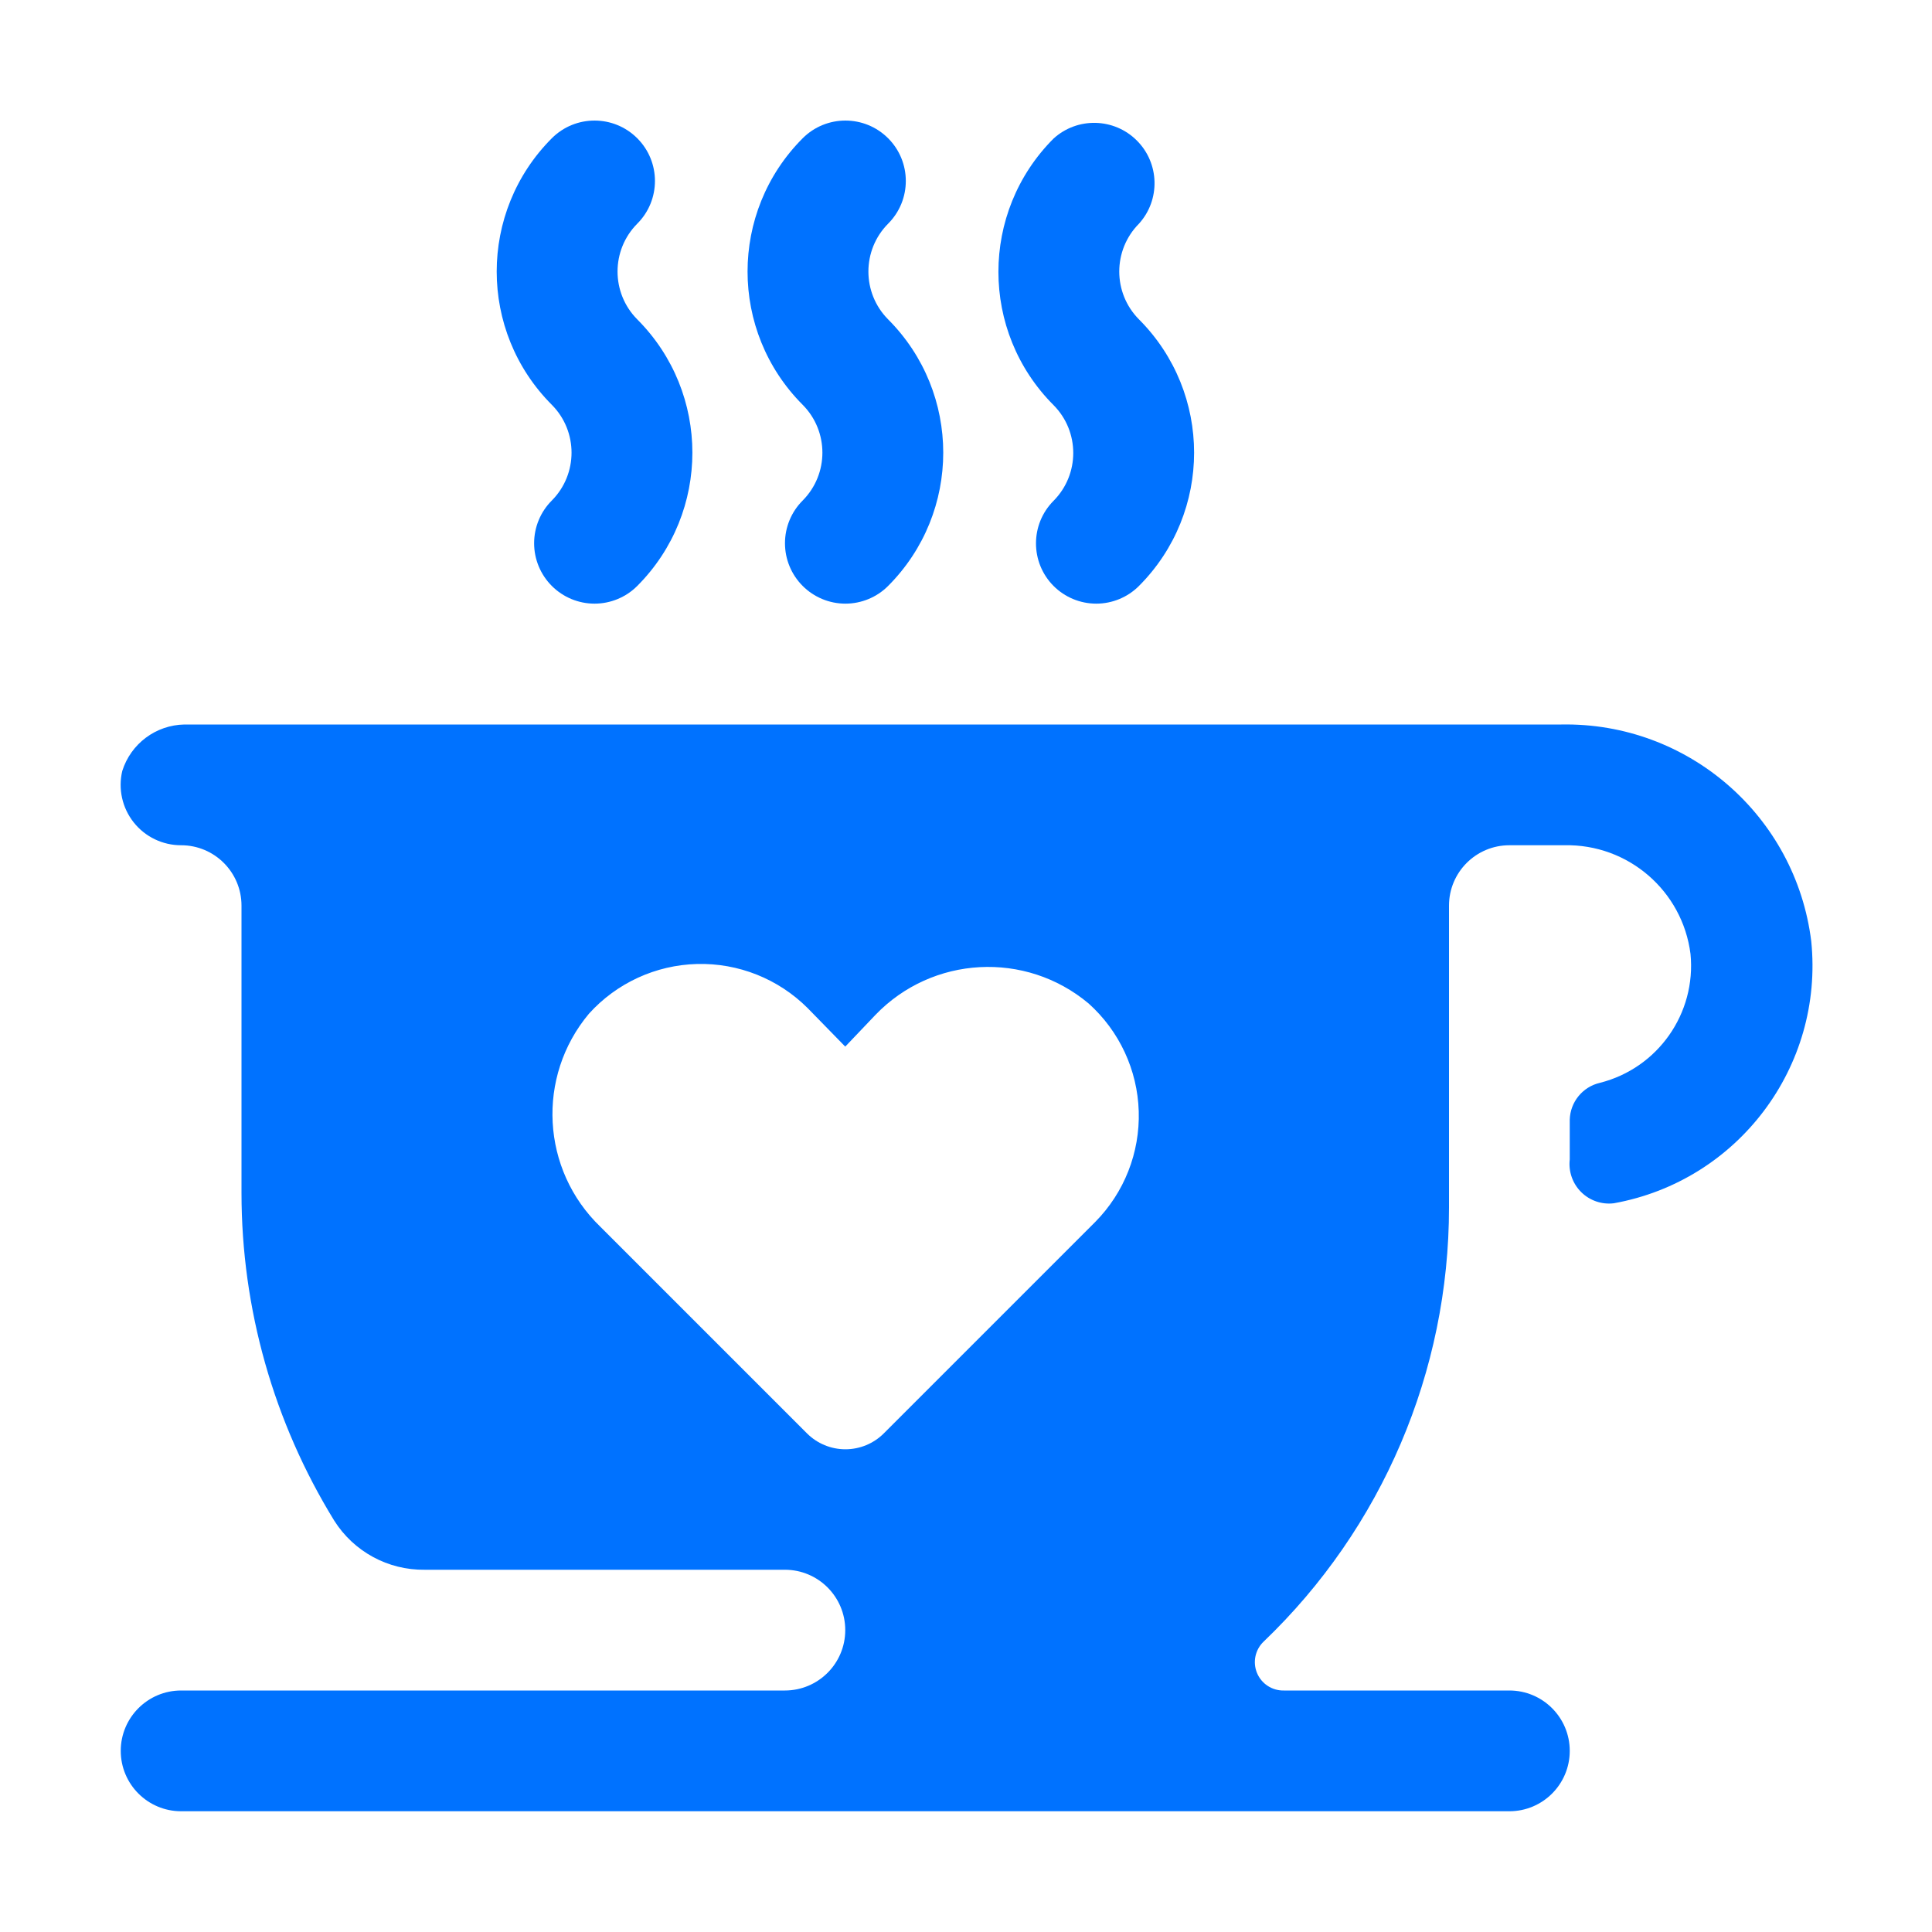
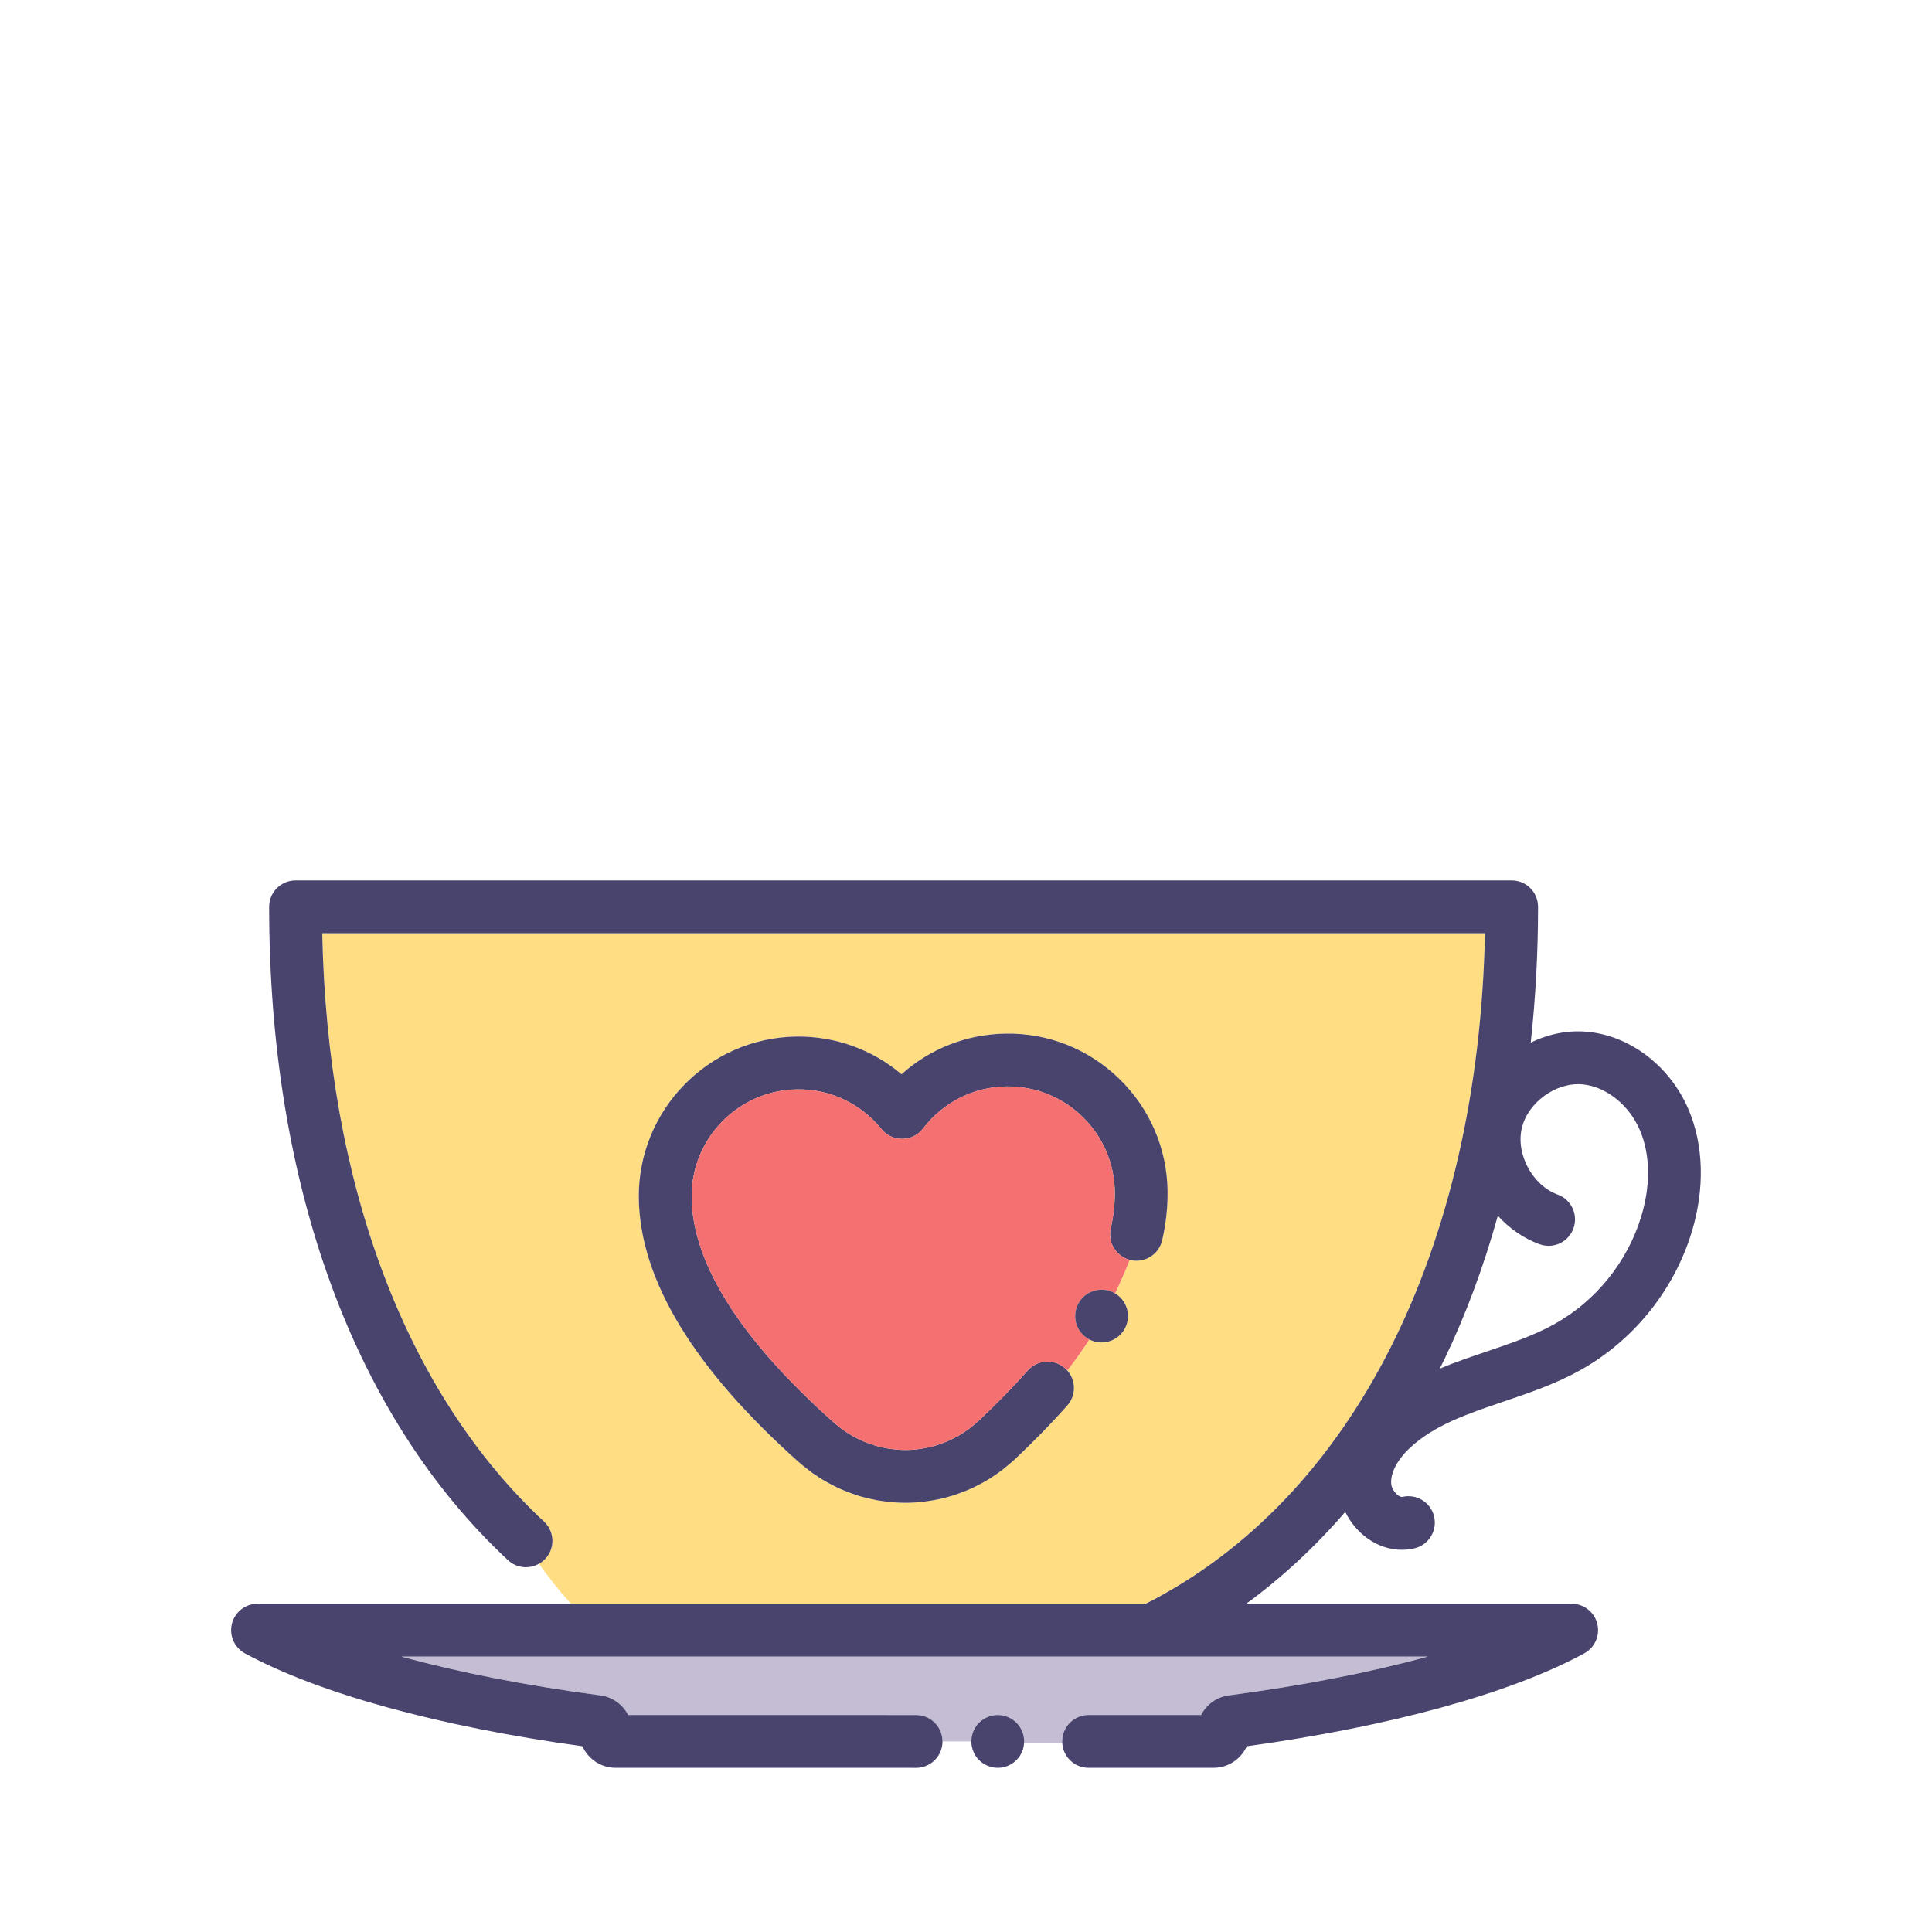
- <svg xmlns="http://www.w3.org/2000/svg" viewBox="0 0 64 64">
-   <defs>
-     <style>.cls-1{fill:#0072ff;}</style>
-   </defs>
-   <g data-name="Layer 2" id="Layer_2">
-     <path class="cls-1" d="M18.28,19.41a2,2,0,0,0,2.83,0,6.25,6.25,0,0,0,0-8.83,2.25,2.25,0,0,1,0-3.17,2,2,0,0,0-2.83-2.83,6.25,6.25,0,0,0,0,8.83,2.25,2.25,0,0,1,0,3.17A2,2,0,0,0,18.28,19.41Z" />
-     <path class="cls-1" d="M26.59,19.41a2,2,0,0,0,2.83,0,6.25,6.25,0,0,0,0-8.83,2.25,2.25,0,0,1,0-3.17,2,2,0,0,0-2.83-2.83,6.25,6.25,0,0,0,0,8.83,2.25,2.25,0,0,1,0,3.17A2,2,0,0,0,26.59,19.41Z" />
-     <path class="cls-1" d="M34.9,19.41a2,2,0,0,0,2.83,0,6.25,6.25,0,0,0,0-8.83,2.25,2.25,0,0,1,0-3.17A2,2,0,0,0,34.9,4.59a6.25,6.25,0,0,0,0,8.83,2.25,2.25,0,0,1,0,3.17A2,2,0,0,0,34.9,19.41Z" />
-     <path class="cls-1" d="M51.72,24H6.11a2.2,2.2,0,0,0-2.06,1.54A2,2,0,0,0,6,28a2,2,0,0,1,2,2v9.52a20.72,20.72,0,0,0,3.07,10.85,3.49,3.49,0,0,0,3,1.63H26a2,2,0,0,1,0,4H6a2,2,0,0,0,0,4H50a2,2,0,0,0,0-4H42.53a.94.94,0,0,1-.67-1.62A19.9,19.9,0,0,0,48,40V30a2,2,0,0,1,2-2h1.82A4.12,4.12,0,0,1,56,31.6a4,4,0,0,1-3,4.27,1.29,1.29,0,0,0-1,1.22v1.32a1.31,1.31,0,0,0,1.46,1.45A8,8,0,0,0,60,31.18,8.19,8.19,0,0,0,51.72,24ZM36.28,40.48l-7,7a1.8,1.8,0,0,1-2.55,0l-6.84-6.84a5.18,5.18,0,0,1-.38-7.06,5,5,0,0,1,7.24-.19L28,34.67,29,33.62a5.18,5.18,0,0,1,7.06-.38A5,5,0,0,1,36.28,40.48Z" />
+ <svg xmlns="http://www.w3.org/2000/svg" width="512" height="512">
+   <g>
+     <rect fill="none" id="canvas_background" height="402" width="582" y="-1" x="-1" />
+   </g>
+   <g>
+     <path fill="#ffde83" id="svg_2" d="m85.4,247.32c1.36,66.6 22.1,121.77 58.76,155.9c2.83,2.63 2.99,7.06 0.36,9.89c-0.26,0.28 -0.56,0.53 -0.86,0.76c-0.13,0.1 -0.26,0.21 -0.4,0.3c-0.14,0.09 -0.29,0.16 -0.44,0.24c0.01,0.02 0.02,0.03 0.03,0.05c1.99,2.79 5.05,6.84 8.49,10.55l152.3,0c54.85,-27.85 88.14,-93.82 89.89,-177.69l-308.13,0zm222.59,81.35c-0.86,3.77 -4.61,6.13 -8.38,5.27c-0.08,-0.02 -0.15,-0.05 -0.22,-0.07c-0.92,2.35 -2.21,5.41 -3.9,8.89c0.11,0.06 0.22,0.12 0.32,0.19c0.39,0.26 0.74,0.55 1.07,0.87c0.32,0.33 0.61,0.68 0.87,1.07c0.25,0.38 0.47,0.78 0.64,1.21c0.18,0.42 0.31,0.86 0.4,1.31c0.09,0.45 0.14,0.91 0.14,1.36c0,0.46 -0.05,0.92 -0.14,1.37c-0.09,0.45 -0.22,0.89 -0.4,1.31c-0.17,0.42 -0.39,0.83 -0.64,1.21c-0.26,0.38 -0.55,0.74 -0.87,1.06c-1.31,1.31 -3.11,2.05 -4.95,2.05c-0.46,0 -0.92,-0.04 -1.37,-0.13c-0.45,-0.09 -0.89,-0.23 -1.31,-0.4c-0.19,-0.08 -0.38,-0.17 -0.57,-0.27c-1.75,2.73 -3.69,5.5 -5.84,8.22c2.32,2.61 2.38,6.6 0.01,9.28c-4.14,4.67 -8.82,9.48 -13.92,14.27c-0.15,0.14 -0.29,0.27 -0.43,0.39c-0.33,0.3 -0.69,0.6 -1.04,0.89l-0.29,0.24c-0.61,0.52 -1.21,1.02 -1.83,1.49c-0.49,0.37 -0.99,0.71 -1.49,1.06l-0.12,0.07c-0.63,0.44 -1.27,0.86 -1.93,1.26c-0.53,0.32 -1.08,0.63 -1.62,0.93c-0.7,0.38 -1.41,0.74 -2.12,1.08c-0.53,0.25 -1.06,0.49 -1.6,0.72c-0.69,0.3 -1.43,0.58 -2.32,0.9l-0.23,0.08c-0.43,0.16 -0.87,0.31 -1.3,0.45c-0.96,0.3 -1.88,0.53 -2.57,0.7l-0.29,0.07c-0.37,0.1 -0.74,0.19 -1.12,0.27c-1.05,0.22 -2.05,0.37 -2.89,0.49l-0.22,0.03c-0.31,0.05 -0.62,0.1 -0.93,0.14c-1.4,0.15 -2.71,0.24 -3.99,0.26l-0.68,0c-1.09,0 -2.26,-0.05 -3.51,-0.15c-0.29,-0.03 -0.6,-0.06 -0.91,-0.11l-0.21,-0.02c-0.86,-0.1 -1.87,-0.22 -2.94,-0.41c-0.36,-0.07 -0.74,-0.15 -1.11,-0.24l-0.3,-0.06c-1.01,-0.22 -1.81,-0.42 -2.59,-0.63c-0.45,-0.13 -0.9,-0.28 -1.35,-0.42l-0.17,-0.06c-0.88,-0.28 -1.66,-0.56 -2.38,-0.85c-0.54,-0.21 -1.07,-0.43 -1.59,-0.66c-0.71,-0.31 -1.45,-0.66 -2.18,-1.04c-0.54,-0.27 -1.08,-0.56 -1.62,-0.87c-0.68,-0.38 -1.34,-0.79 -2,-1.21l-0.09,-0.06c-0.51,-0.33 -1.02,-0.66 -1.52,-1.01c-0.62,-0.45 -1.23,-0.93 -1.84,-1.42l-0.34,-0.26c-0.36,-0.28 -0.71,-0.56 -1.05,-0.86c-0.16,-0.12 -0.31,-0.24 -0.45,-0.37c-27.88,-24.82 -42.17,-48.35 -42.48,-69.93c-0.33,-23.34 18.39,-42.59 41.72,-42.92c10.34,-0.13 20.17,3.43 27.9,9.99c7.54,-6.77 17.25,-10.62 27.6,-10.77c11.31,-0.19 21.99,4.09 30.1,11.97c8.1,7.88 12.66,18.45 12.81,29.75c0.06,4.24 -0.42,8.62 -1.43,13.03z" class="st2" />
+     <path fill="#c5bdd3" id="svg_3" d="m378.39,439.01c-15.23,4.19 -33.09,7.69 -52.76,10.29c-3.23,0.43 -5.93,2.44 -7.33,5.19l-29.82,0c-3.7,0 -6.72,2.87 -6.97,6.5c-0.02,0.17 -0.03,0.33 -0.03,0.5s0.01,0.33 0.03,0.5l-10.12,0c0.01,-0.17 0.02,-0.33 0.02,-0.5s-0.01,-0.33 -0.02,-0.5c-0.02,-0.29 -0.06,-0.58 -0.12,-0.87c-0.09,-0.44 -0.22,-0.88 -0.39,-1.31c-0.18,-0.42 -0.4,-0.83 -0.65,-1.2c-0.25,-0.39 -0.55,-0.75 -0.87,-1.07c-0.32,-0.32 -0.68,-0.61 -1.06,-0.87c-0.38,-0.25 -0.79,-0.47 -1.21,-0.64c-0.42,-0.18 -0.86,-0.31 -1.31,-0.4c-0.9,-0.18 -1.83,-0.18 -2.74,0c-0.44,0.09 -0.88,0.22 -1.3,0.4c-0.43,0.17 -0.83,0.39 -1.21,0.64c-0.39,0.26 -0.74,0.55 -1.07,0.87c-0.32,0.32 -0.61,0.68 -0.87,1.07c-0.25,0.37 -0.47,0.78 -0.64,1.2c-0.18,0.43 -0.31,0.87 -0.4,1.31c-0.06,0.29 -0.09,0.58 -0.11,0.87c-0.02,0.17 -0.03,0.33 -0.03,0.5l-7.64,0l0,-0.04c0,-0.16 -0.01,-0.31 -0.03,-0.46c-0.25,-3.63 -3.28,-6.49 -6.97,-6.49l-0.05,0l-76.26,-0.01c-1.41,-2.75 -4.1,-4.76 -7.33,-5.19c-19.68,-2.6 -37.53,-6.1 -52.77,-10.29l272.03,0z" class="st12" />
+     <path fill="#48446d" id="svg_4" d="m447.52,294.12c-4.87,-11.49 -15.39,-19.61 -26.8,-20.68c-5.22,-0.5 -10.42,0.59 -15.06,2.86c1.27,-11.69 1.94,-23.71 1.94,-35.98c0,-3.87 -3.13,-7 -7,-7l-322.27,0c-3.86,0 -7,3.13 -7,7c0,73.66 22.48,135.15 63.29,173.14c2.29,2.13 5.61,2.42 8.2,0.95c0.15,-0.08 0.3,-0.15 0.44,-0.24c0.14,-0.09 0.27,-0.2 0.4,-0.3c0.3,-0.23 0.6,-0.48 0.86,-0.76c2.63,-2.83 2.47,-7.26 -0.36,-9.89c-36.66,-34.13 -57.4,-89.3 -58.76,-155.9l308.13,0c-1.75,83.87 -35.04,149.84 -89.89,177.69l-235.39,0c-3.2,0 -6,2.17 -6.78,5.28c-0.79,3.1 0.63,6.34 3.44,7.87c19.63,10.65 51.31,19.36 89.44,24.62c1.5,3.36 4.88,5.71 8.8,5.71l77.56,0l1.67,0.01l0.45,0c3.68,-0.03 6.67,-2.9 6.92,-6.51c0.01,-0.17 0.02,-0.33 0.02,-0.5l0,-0.04c0,-0.16 -0.01,-0.31 -0.03,-0.46c-0.25,-3.63 -3.28,-6.49 -6.97,-6.49l-0.05,0l-76.26,-0.01c-1.41,-2.75 -4.1,-4.76 -7.33,-5.19c-19.68,-2.6 -37.53,-6.1 -52.77,-10.29l272.03,0c-15.23,4.19 -33.09,7.69 -52.76,10.29c-3.23,0.43 -5.93,2.44 -7.33,5.19l-29.82,0c-3.7,0 -6.72,2.87 -6.97,6.5c-0.02,0.17 -0.03,0.33 -0.03,0.5s0.01,0.33 0.03,0.5c0.25,3.63 3.27,6.5 6.97,6.5l33.13,0c3.91,0 7.29,-2.35 8.8,-5.71c38.12,-5.26 69.8,-13.97 89.43,-24.62c2.82,-1.53 4.24,-4.77 3.45,-7.87c-0.79,-3.11 -3.58,-5.28 -6.79,-5.28l-86.24,0c9.51,-6.96 18.29,-15.11 26.25,-24.34c1.32,2.71 3.28,5.12 5.76,6.92c2.83,2.06 6.01,3.12 9.22,3.12c1.12,0 2.26,-0.13 3.38,-0.39c3.76,-0.9 6.08,-4.68 5.18,-8.44c-0.89,-3.76 -4.67,-6.08 -8.43,-5.18c-0.24,0.06 -0.68,-0.11 -1.12,-0.43c-0.98,-0.71 -1.73,-1.98 -1.82,-3.07c-0.22,-2.8 1.59,-6.31 4.86,-9.4c6.45,-6.11 15.42,-9.15 24.93,-12.37c6.72,-2.28 13.66,-4.63 20.16,-8.23c14.22,-7.87 25.07,-21.31 29.75,-36.88c3.42,-11.37 3.11,-22.81 -0.86,-32.2zm-12.55,28.17c-3.64,12.09 -12.07,22.54 -23.12,28.66c-5.4,2.99 -11.46,5.04 -17.88,7.22c-4.13,1.4 -8.32,2.82 -12.41,4.53c0.44,-0.89 0.89,-1.78 1.32,-2.68c5.63,-11.73 10.32,-24.41 14.06,-37.83c3.02,3.32 6.77,5.97 11.05,7.54c3.63,1.33 7.65,-0.54 8.98,-4.17c1.33,-3.63 -0.53,-7.65 -4.16,-8.98c-6.64,-2.43 -11.1,-10.61 -9.54,-17.51c1.56,-6.89 9.09,-12.36 16.14,-11.7c6.26,0.59 12.37,5.5 15.21,12.22c2.71,6.38 2.84,14.45 0.35,22.7z" class="st6" />
+     <path fill="#48446d" id="svg_5" d="m271.41,461.49c0,0.17 -0.01,0.33 -0.02,0.5c-0.02,0.29 -0.06,0.58 -0.12,0.87c-0.09,0.45 -0.22,0.89 -0.39,1.31c-0.18,0.42 -0.4,0.83 -0.65,1.21c-0.25,0.38 -0.55,0.74 -0.87,1.06c-0.32,0.32 -0.68,0.62 -1.06,0.87c-0.38,0.25 -0.79,0.47 -1.21,0.65c-0.42,0.17 -0.86,0.31 -1.31,0.4c-0.45,0.09 -0.91,0.13 -1.37,0.13c-1.84,0 -3.64,-0.75 -4.95,-2.05c-0.32,-0.32 -0.61,-0.68 -0.87,-1.06c-0.25,-0.38 -0.47,-0.79 -0.64,-1.21c-0.18,-0.42 -0.31,-0.86 -0.4,-1.31c-0.06,-0.29 -0.09,-0.58 -0.11,-0.87c-0.02,-0.17 -0.03,-0.33 -0.03,-0.5s0.01,-0.33 0.03,-0.5c0.02,-0.29 0.05,-0.58 0.11,-0.87c0.09,-0.44 0.22,-0.88 0.4,-1.31c0.17,-0.42 0.39,-0.83 0.64,-1.2c0.26,-0.39 0.55,-0.75 0.87,-1.07c0.33,-0.32 0.68,-0.61 1.07,-0.87c0.38,-0.25 0.78,-0.47 1.21,-0.64c0.42,-0.18 0.86,-0.31 1.3,-0.4c0.91,-0.18 1.84,-0.18 2.74,0c0.45,0.09 0.89,0.22 1.31,0.4c0.42,0.17 0.83,0.39 1.21,0.64c0.38,0.26 0.74,0.55 1.06,0.87c0.32,0.32 0.62,0.68 0.87,1.07c0.25,0.37 0.47,0.78 0.65,1.2c0.17,0.43 0.3,0.87 0.39,1.31c0.06,0.29 0.1,0.58 0.12,0.87c0.01,0.17 0.02,0.33 0.02,0.5z" class="st6" />
+     <path fill="#48446d" id="svg_6" d="m309.42,315.64c0.06,4.24 -0.42,8.62 -1.43,13.03c-0.86,3.77 -4.61,6.13 -8.38,5.27c-0.08,-0.02 -0.15,-0.05 -0.22,-0.07c-0.33,-0.08 -0.65,-0.19 -0.95,-0.32c-3.07,-1.3 -4.86,-4.64 -4.09,-8c0.76,-3.32 1.12,-6.59 1.08,-9.71c-0.11,-7.57 -3.16,-14.64 -8.58,-19.91c-5.43,-5.27 -12.59,-8.1 -20.14,-8.01c-8.72,0.12 -16.78,4.19 -22.1,11.15c-1.3,1.7 -3.32,2.72 -5.46,2.75l-0.1,0c-2.11,0 -4.11,-0.95 -5.44,-2.6c-5.52,-6.81 -13.69,-10.66 -22.4,-10.52c-15.61,0.22 -28.14,13.1 -27.92,28.72c0.25,17.46 12.92,37.5 37.67,59.56c0.11,0.1 0.23,0.19 0.33,0.28c0.22,0.19 0.43,0.35 0.64,0.52l0.37,0.29c0.44,0.35 0.84,0.68 1.26,0.97c0.32,0.23 0.64,0.43 0.96,0.64l0.11,0.07c0.45,0.29 0.89,0.56 1.34,0.82c0.36,0.2 0.72,0.39 1.08,0.57c0.48,0.25 0.97,0.48 1.46,0.7c0.35,0.16 0.7,0.3 1.06,0.45c0.52,0.2 1.05,0.38 1.59,0.56l0.18,0.06c0.27,0.09 0.54,0.18 0.82,0.25c0.48,0.14 1.01,0.27 1.74,0.42l0.44,0.1c0.17,0.04 0.33,0.08 0.49,0.11c0.67,0.12 1.37,0.2 1.98,0.27c0.18,0.02 0.37,0.05 0.56,0.07l0.21,0.03c0.94,0.08 1.8,0.11 2.64,0.1l0.19,0c0.77,-0.01 1.66,-0.07 2.64,-0.18l0.2,-0.03c0.19,-0.03 0.38,-0.06 0.57,-0.09c0.6,-0.08 1.3,-0.19 1.94,-0.32c0.18,-0.04 0.34,-0.08 0.5,-0.13l0.43,-0.1c0.51,-0.13 1.14,-0.29 1.72,-0.47c0.28,-0.09 0.54,-0.18 0.8,-0.27l0.24,-0.09c0.5,-0.18 1.02,-0.37 1.54,-0.59c0.36,-0.16 0.71,-0.32 1.06,-0.49c0.48,-0.22 0.95,-0.46 1.41,-0.72c0.38,-0.2 0.74,-0.4 1.09,-0.62c0.44,-0.26 0.87,-0.55 1.29,-0.84l0.12,-0.08c0.32,-0.22 0.64,-0.43 0.95,-0.67c0.41,-0.31 0.81,-0.65 1.21,-0.99l0.38,-0.31c0.2,-0.17 0.41,-0.34 0.61,-0.53c0.13,-0.12 0.24,-0.21 0.35,-0.31c4.73,-4.46 9.08,-8.92 12.91,-13.24c2.52,-2.85 6.86,-3.15 9.75,-0.7c0.04,0.03 0.09,0.06 0.13,0.1c0.21,0.19 0.41,0.39 0.59,0.6c2.32,2.61 2.38,6.6 0.01,9.28c-4.14,4.67 -8.82,9.48 -13.92,14.27c-0.15,0.14 -0.29,0.27 -0.43,0.39c-0.33,0.3 -0.69,0.6 -1.04,0.89l-0.29,0.24c-0.61,0.52 -1.21,1.02 -1.83,1.49c-0.49,0.37 -0.99,0.71 -1.49,1.06l-0.12,0.07c-0.63,0.44 -1.27,0.86 -1.93,1.26c-0.53,0.32 -1.08,0.63 -1.62,0.93c-0.7,0.38 -1.41,0.74 -2.12,1.08c-0.53,0.25 -1.06,0.49 -1.6,0.72c-0.69,0.3 -1.43,0.58 -2.32,0.9l-0.23,0.08c-0.43,0.16 -0.87,0.31 -1.3,0.45c-0.96,0.3 -1.88,0.53 -2.57,0.7l-0.29,0.07c-0.37,0.1 -0.74,0.19 -1.12,0.27c-1.05,0.22 -2.05,0.37 -2.89,0.49l-0.22,0.03c-0.31,0.05 -0.62,0.1 -0.93,0.14c-1.4,0.15 -2.71,0.24 -3.99,0.26l-0.68,0c-1.09,0 -2.26,-0.05 -3.51,-0.15c-0.29,-0.03 -0.6,-0.06 -0.91,-0.11l-0.21,-0.02c-0.86,-0.1 -1.87,-0.22 -2.94,-0.41c-0.36,-0.07 -0.74,-0.15 -1.11,-0.24l-0.3,-0.06c-1.01,-0.22 -1.81,-0.42 -2.59,-0.63c-0.45,-0.13 -0.9,-0.28 -1.35,-0.42l-0.17,-0.06c-0.88,-0.28 -1.66,-0.56 -2.38,-0.85c-0.54,-0.21 -1.07,-0.43 -1.59,-0.66c-0.71,-0.31 -1.45,-0.66 -2.18,-1.04c-0.54,-0.27 -1.08,-0.56 -1.62,-0.87c-0.68,-0.38 -1.34,-0.79 -2,-1.21l-0.09,-0.06c-0.51,-0.33 -1.02,-0.66 -1.52,-1.01c-0.62,-0.45 -1.23,-0.93 -1.84,-1.42l-0.34,-0.26c-0.36,-0.28 -0.71,-0.56 -1.05,-0.86c-0.16,-0.12 -0.31,-0.24 -0.45,-0.37c-27.88,-24.82 -42.17,-48.35 -42.48,-69.93c-0.33,-23.34 18.39,-42.59 41.72,-42.92c10.34,-0.13 20.17,3.43 27.9,9.99c7.54,-6.77 17.25,-10.62 27.6,-10.77c11.31,-0.19 21.99,4.09 30.1,11.97c8.1,7.88 12.66,18.45 12.81,29.75z" class="st6" />
+     <path fill="#f57070" id="svg_8" d="m299.39,333.87c-0.92,2.35 -2.21,5.41 -3.9,8.89c-0.28,-0.17 -0.57,-0.32 -0.89,-0.45c-0.42,-0.18 -0.86,-0.31 -1.3,-0.4c-0.91,-0.18 -1.84,-0.18 -2.74,0c-0.45,0.09 -0.89,0.22 -1.31,0.4c-0.42,0.17 -0.83,0.39 -1.21,0.64c-0.38,0.26 -0.74,0.55 -1.06,0.87c-0.32,0.33 -0.62,0.68 -0.87,1.07c-0.26,0.38 -0.47,0.78 -0.65,1.21c-0.17,0.42 -0.31,0.86 -0.4,1.31c-0.09,0.45 -0.13,0.91 -0.13,1.36c0,0.46 0.04,0.92 0.13,1.37c0.09,0.45 0.23,0.89 0.4,1.31c0.18,0.42 0.39,0.83 0.65,1.21c0.25,0.38 0.55,0.74 0.87,1.06c0.26,0.27 0.55,0.5 0.85,0.72c0.07,0.05 0.14,0.1 0.21,0.15c0.2,0.14 0.42,0.26 0.64,0.38c-1.75,2.73 -3.69,5.5 -5.84,8.22c-0.18,-0.21 -0.38,-0.41 -0.59,-0.6c-0.04,-0.04 -0.09,-0.07 -0.13,-0.1c-2.89,-2.45 -7.23,-2.15 -9.75,0.7c-3.83,4.32 -8.18,8.78 -12.91,13.24c-0.11,0.1 -0.22,0.19 -0.35,0.31c-0.2,0.19 -0.41,0.36 -0.61,0.53l-0.38,0.31c-0.4,0.34 -0.8,0.68 -1.21,0.99c-0.31,0.24 -0.63,0.45 -0.95,0.67l-0.12,0.08c-0.42,0.29 -0.85,0.58 -1.29,0.84c-0.35,0.22 -0.71,0.42 -1.09,0.62c-0.46,0.26 -0.93,0.5 -1.41,0.72c-0.35,0.17 -0.7,0.33 -1.06,0.49c-0.52,0.22 -1.04,0.41 -1.54,0.59l-0.24,0.09c-0.26,0.09 -0.52,0.18 -0.8,0.27c-0.58,0.18 -1.21,0.34 -1.72,0.47l-0.43,0.1c-0.16,0.05 -0.32,0.09 -0.5,0.13c-0.64,0.13 -1.34,0.24 -1.94,0.32c-0.19,0.03 -0.38,0.06 -0.57,0.09l-0.2,0.03c-0.98,0.11 -1.87,0.17 -2.64,0.18l-0.19,0c-0.84,0.01 -1.7,-0.02 -2.64,-0.1l-0.21,-0.03c-0.19,-0.02 -0.38,-0.05 -0.56,-0.07c-0.61,-0.07 -1.31,-0.15 -1.98,-0.27c-0.16,-0.03 -0.32,-0.07 -0.49,-0.11l-0.44,-0.1c-0.73,-0.15 -1.26,-0.28 -1.74,-0.42c-0.28,-0.07 -0.55,-0.16 -0.82,-0.25l-0.18,-0.06c-0.54,-0.18 -1.07,-0.36 -1.59,-0.56c-0.36,-0.15 -0.71,-0.29 -1.06,-0.45c-0.49,-0.22 -0.98,-0.45 -1.46,-0.7c-0.36,-0.18 -0.72,-0.37 -1.08,-0.57c-0.45,-0.26 -0.89,-0.53 -1.34,-0.82l-0.11,-0.07c-0.32,-0.21 -0.64,-0.41 -0.96,-0.64c-0.42,-0.29 -0.82,-0.62 -1.26,-0.97l-0.37,-0.29c-0.21,-0.17 -0.42,-0.33 -0.64,-0.52c-0.1,-0.09 -0.22,-0.18 -0.33,-0.28c-24.75,-22.06 -37.42,-42.1 -37.67,-59.56c-0.22,-15.62 12.31,-28.5 27.92,-28.72c8.71,-0.14 16.88,3.71 22.4,10.52c1.33,1.65 3.33,2.6 5.44,2.6l0.1,0c2.14,-0.03 4.16,-1.05 5.46,-2.75c5.32,-6.96 13.38,-11.03 22.1,-11.15c7.55,-0.09 14.71,2.74 20.14,8.01c5.42,5.27 8.47,12.34 8.58,19.91c0.04,3.12 -0.32,6.39 -1.08,9.71c-0.77,3.36 1.02,6.7 4.09,8c0.3,0.13 0.62,0.24 0.95,0.32z" class="st3" />
+     <path fill="#48446d" id="svg_9" d="m298.93,348.77c0,0.46 -0.05,0.92 -0.14,1.37c-0.09,0.45 -0.22,0.89 -0.4,1.31c-0.17,0.42 -0.39,0.83 -0.64,1.21c-0.26,0.38 -0.55,0.74 -0.87,1.06c-1.31,1.31 -3.11,2.05 -4.95,2.05c-0.46,0 -0.92,-0.04 -1.37,-0.13c-0.45,-0.09 -0.89,-0.23 -1.31,-0.4c-0.19,-0.08 -0.38,-0.17 -0.57,-0.27c-0.22,-0.12 -0.44,-0.24 -0.64,-0.38c-0.07,-0.05 -0.14,-0.1 -0.21,-0.15c-0.3,-0.22 -0.59,-0.45 -0.85,-0.72c-0.32,-0.32 -0.62,-0.68 -0.87,-1.06c-0.26,-0.38 -0.47,-0.79 -0.65,-1.21c-0.17,-0.42 -0.31,-0.86 -0.4,-1.31c-0.09,-0.45 -0.13,-0.91 -0.13,-1.37c0,-0.45 0.04,-0.91 0.13,-1.36c0.09,-0.45 0.23,-0.89 0.4,-1.31c0.18,-0.43 0.39,-0.83 0.65,-1.21c0.25,-0.39 0.55,-0.74 0.87,-1.07c0.32,-0.32 0.68,-0.61 1.06,-0.87c0.38,-0.25 0.79,-0.47 1.21,-0.64c0.42,-0.18 0.86,-0.31 1.31,-0.4c0.9,-0.18 1.83,-0.18 2.74,0c0.44,0.09 0.88,0.22 1.3,0.4c0.32,0.13 0.61,0.28 0.89,0.45c0.11,0.06 0.22,0.12 0.32,0.19c0.39,0.26 0.74,0.55 1.07,0.87c0.32,0.33 0.61,0.68 0.87,1.07c0.25,0.38 0.47,0.78 0.64,1.21c0.18,0.42 0.31,0.86 0.4,1.31c0.09,0.45 0.14,0.91 0.14,1.36z" class="st6" />
  </g>
</svg>
